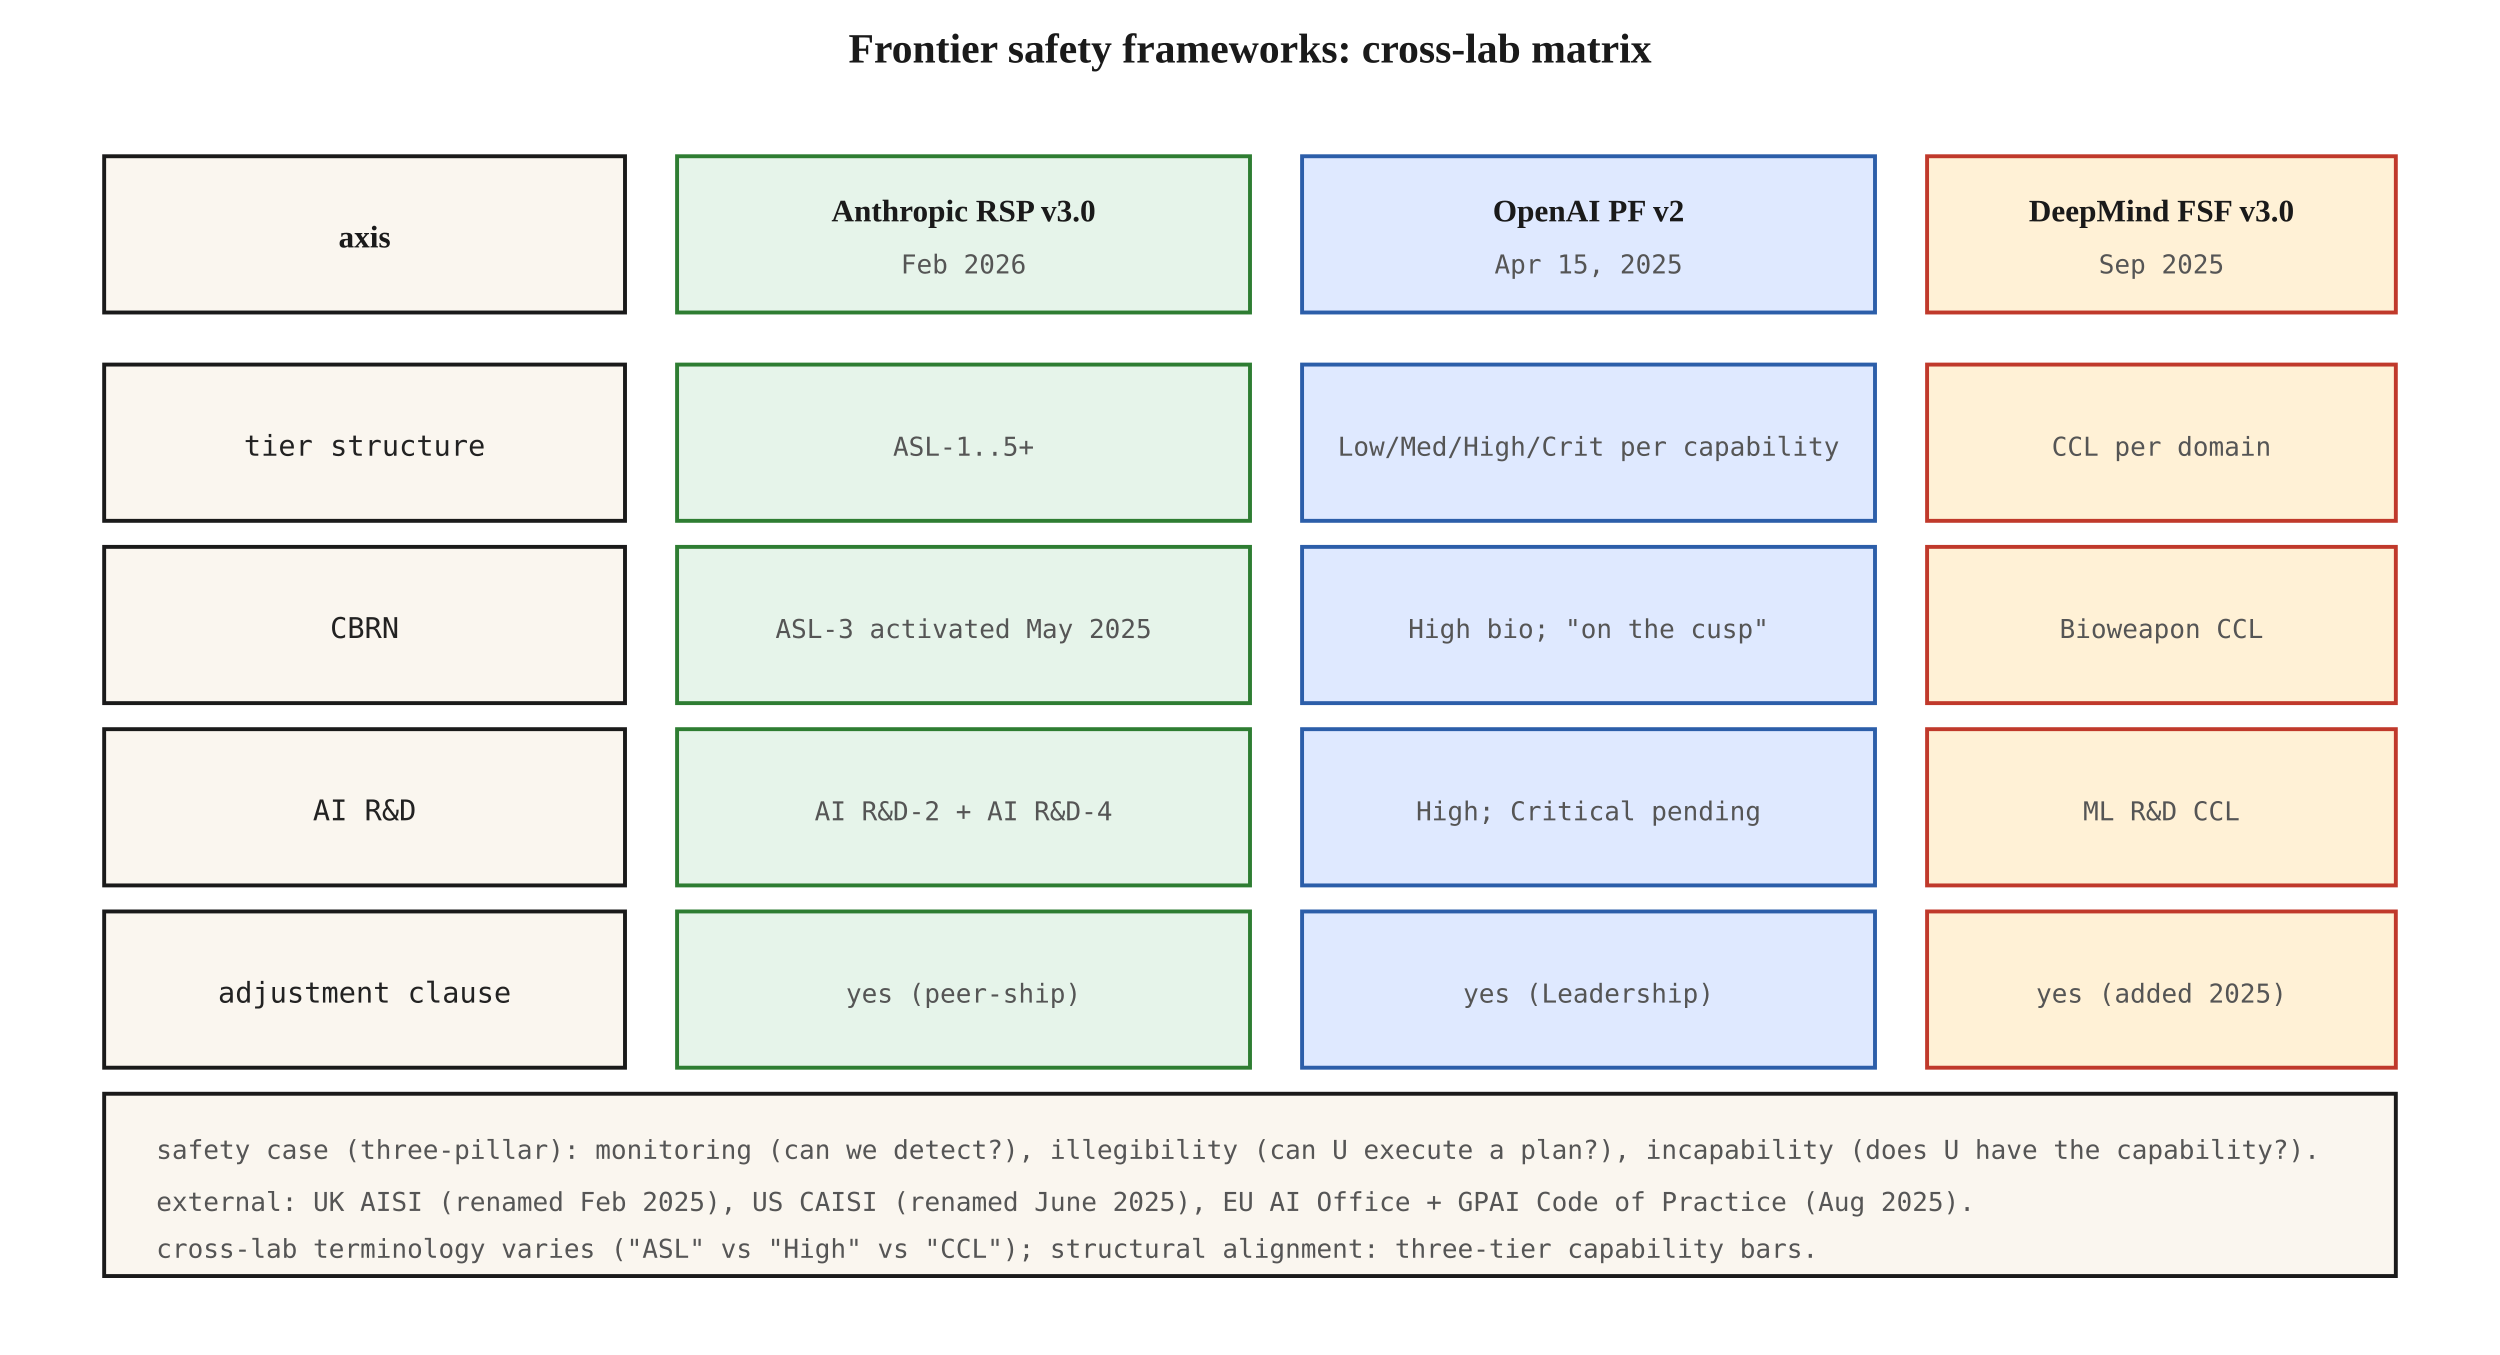
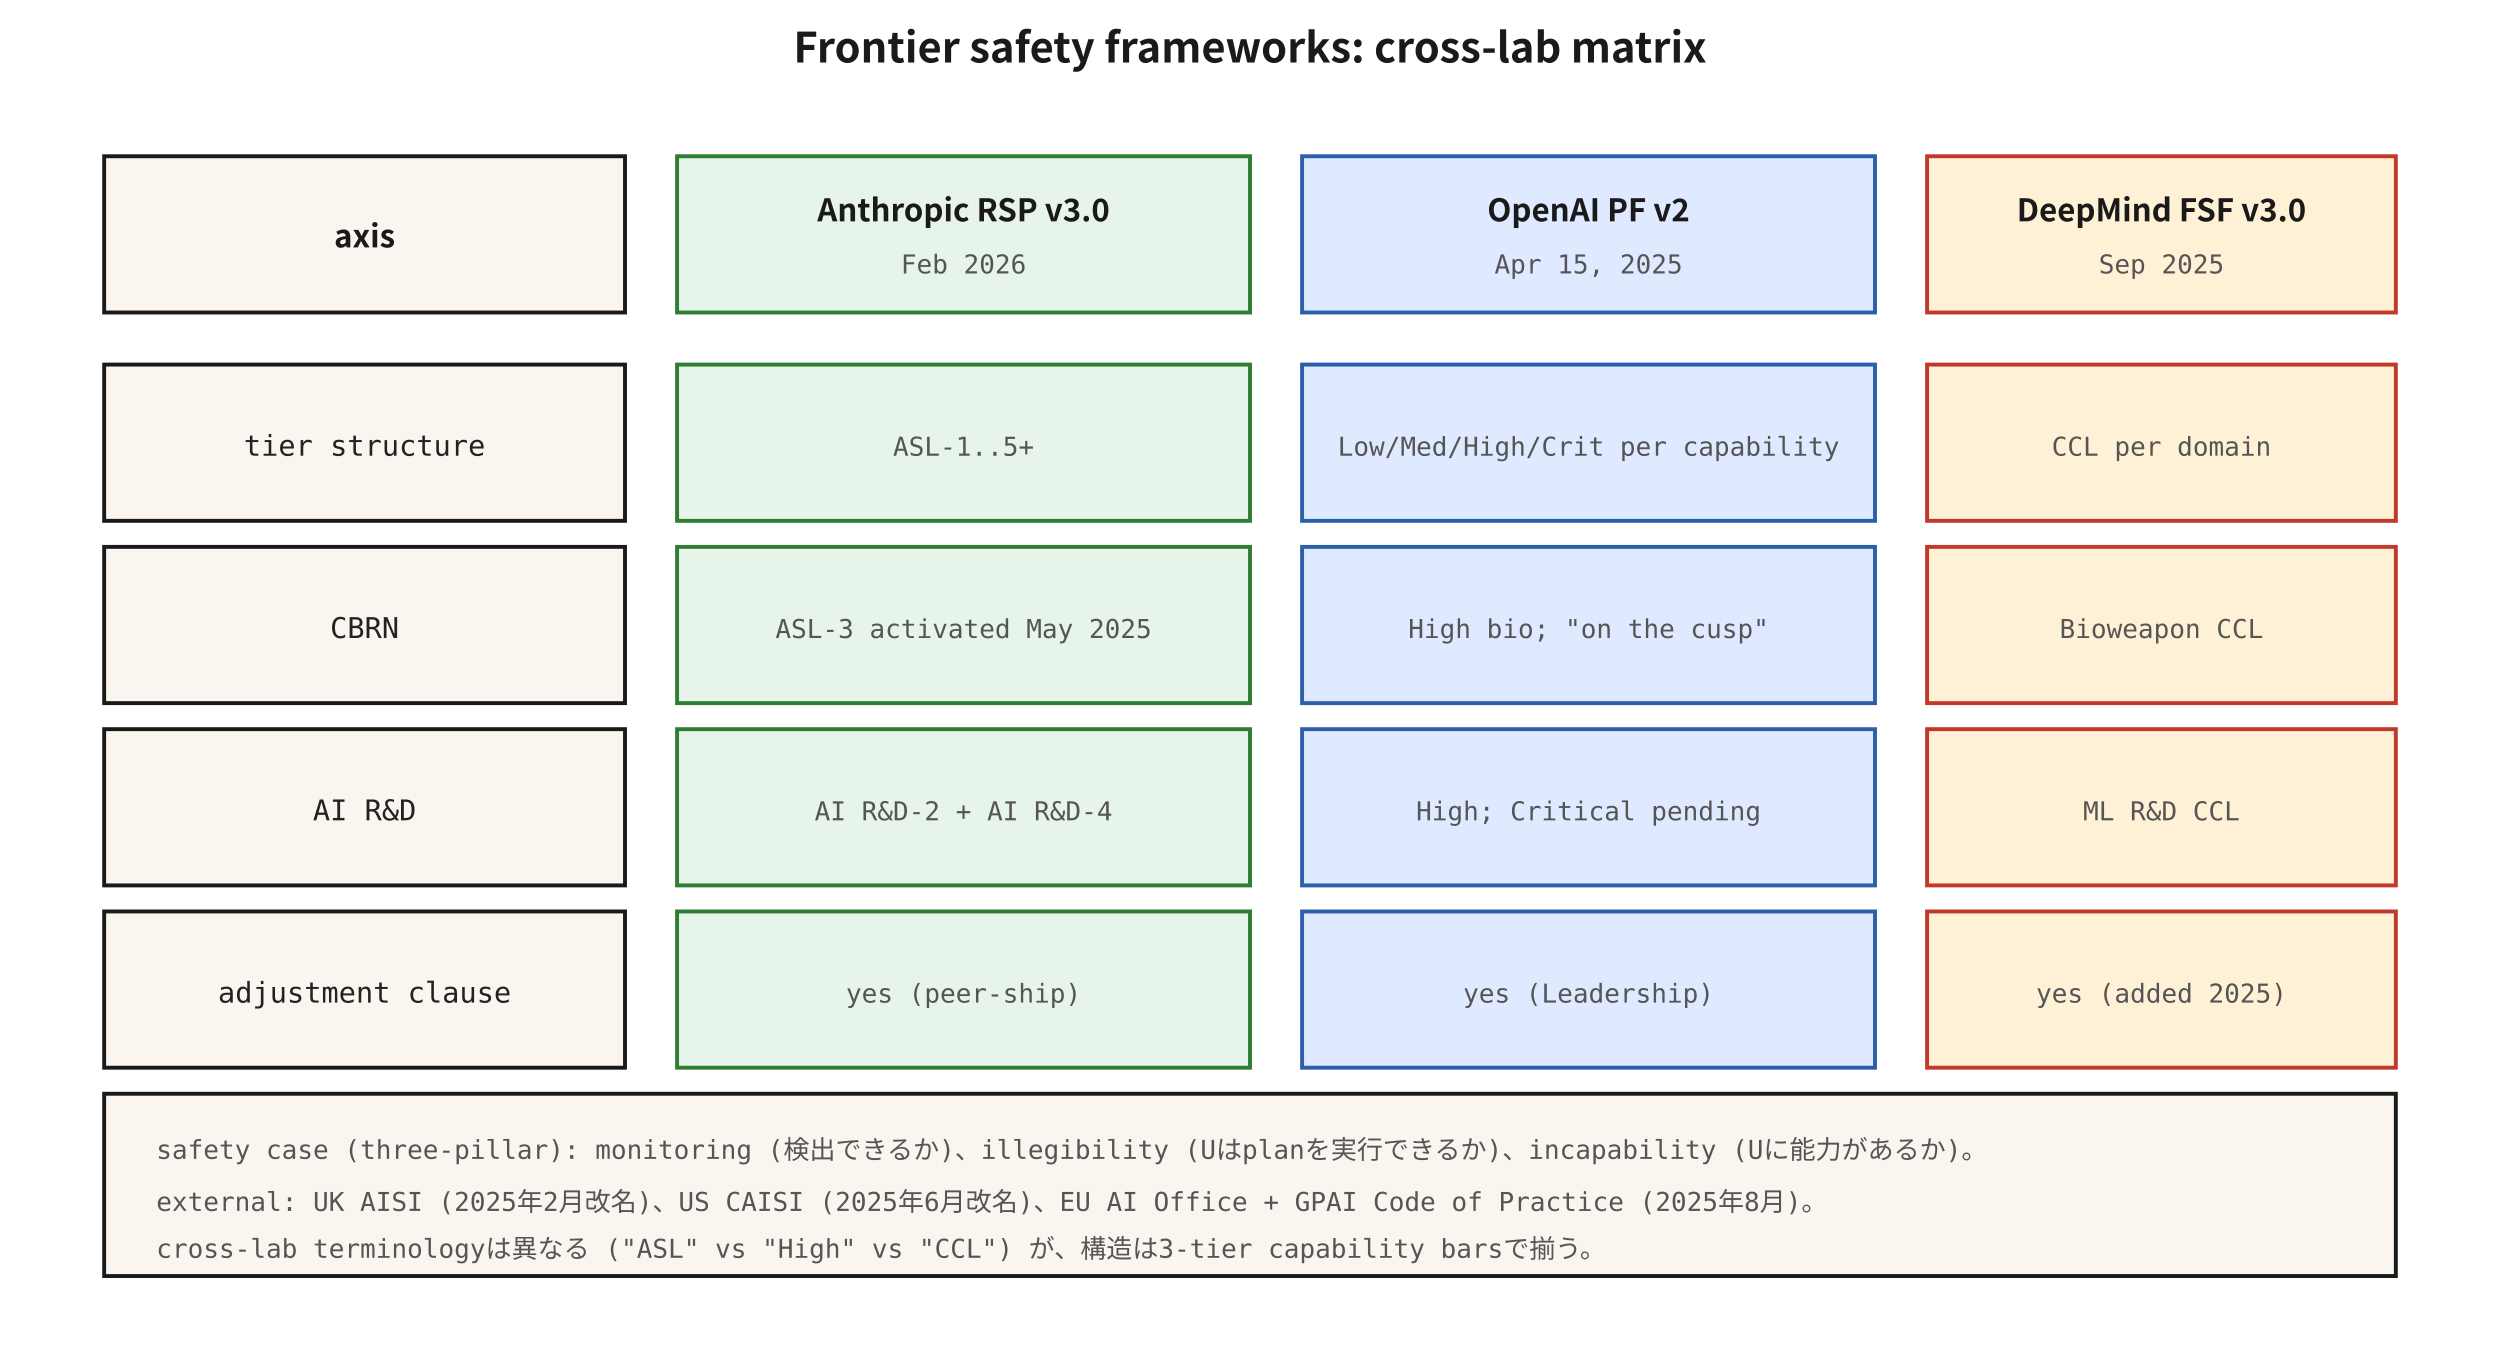
- <svg xmlns="http://www.w3.org/2000/svg" viewBox="0 0 960 520" font-family="Georgia, 'Times New Roman', serif">
+ <svg xmlns="http://www.w3.org/2000/svg" viewBox="0 0 960 520" font-family="'Hiragino Sans', 'Yu Gothic', 'Noto Sans CJK JP', sans-serif">
  <defs>
    <style>
      .box { fill: #faf6ef; stroke: #1a1a1a; stroke-width: 1.5; }
      .hot { fill: #fff1d6; stroke: #c0392b; stroke-width: 1.5; }
      .cool { fill: #e6f4ea; stroke: #2e7d32; stroke-width: 1.5; }
      .cold { fill: #dfe9ff; stroke: #2c5ea9; stroke-width: 1.5; }
-       .step { font-size: 11px; font-family: 'Menlo', monospace; fill: #222; }
-       .small { font-size: 10px; font-family: 'Menlo', monospace; fill: #555; }
+       .step { font-size: 11px; font-family: 'Hiragino Sans', 'Yu Gothic', 'Menlo', monospace; fill: #222; }
+       .small { font-size: 10px; font-family: 'Hiragino Sans', 'Yu Gothic', 'Menlo', monospace; fill: #555; }
      .caption { font-size: 11px; fill: #555; font-style: italic; }
      .title { font-size: 16px; font-weight: 700; fill: #1a1a1a; }
      .head { font-size: 12px; font-weight: 700; fill: #1a1a1a; }
    </style>
  </defs>
  <text x="480" y="24" text-anchor="middle" class="title">Frontier safety frameworks: cross-lab matrix</text>
  <rect x="40" y="60" width="200" height="60" class="box" />
  <text x="140" y="95" text-anchor="middle" class="head">axis</text>
  <rect x="260" y="60" width="220" height="60" class="cool" />
  <text x="370" y="85" text-anchor="middle" class="head">Anthropic RSP v3.0</text>
  <text x="370" y="105" text-anchor="middle" class="small">Feb 2026</text>
  <rect x="500" y="60" width="220" height="60" class="cold" />
  <text x="610" y="85" text-anchor="middle" class="head">OpenAI PF v2</text>
  <text x="610" y="105" text-anchor="middle" class="small">Apr 15, 2025</text>
  <rect x="740" y="60" width="180" height="60" class="hot" />
  <text x="830" y="85" text-anchor="middle" class="head">DeepMind FSF v3.0</text>
  <text x="830" y="105" text-anchor="middle" class="small">Sep 2025</text>
  <rect x="40" y="140" width="200" height="60" class="box" />
  <text x="140" y="175" text-anchor="middle" class="step">tier structure</text>
  <rect x="260" y="140" width="220" height="60" class="cool" />
  <text x="370" y="175" text-anchor="middle" class="small">ASL-1..5+</text>
  <rect x="500" y="140" width="220" height="60" class="cold" />
  <text x="610" y="175" text-anchor="middle" class="small">Low/Med/High/Crit per capability</text>
  <rect x="740" y="140" width="180" height="60" class="hot" />
  <text x="830" y="175" text-anchor="middle" class="small">CCL per domain</text>
  <rect x="40" y="210" width="200" height="60" class="box" />
  <text x="140" y="245" text-anchor="middle" class="step">CBRN</text>
  <rect x="260" y="210" width="220" height="60" class="cool" />
  <text x="370" y="245" text-anchor="middle" class="small">ASL-3 activated May 2025</text>
  <rect x="500" y="210" width="220" height="60" class="cold" />
  <text x="610" y="245" text-anchor="middle" class="small">High bio; "on the cusp"</text>
  <rect x="740" y="210" width="180" height="60" class="hot" />
  <text x="830" y="245" text-anchor="middle" class="small">Bioweapon CCL</text>
  <rect x="40" y="280" width="200" height="60" class="box" />
  <text x="140" y="315" text-anchor="middle" class="step">AI R&amp;D</text>
  <rect x="260" y="280" width="220" height="60" class="cool" />
  <text x="370" y="315" text-anchor="middle" class="small">AI R&amp;D-2 + AI R&amp;D-4</text>
  <rect x="500" y="280" width="220" height="60" class="cold" />
  <text x="610" y="315" text-anchor="middle" class="small">High; Critical pending</text>
  <rect x="740" y="280" width="180" height="60" class="hot" />
  <text x="830" y="315" text-anchor="middle" class="small">ML R&amp;D CCL</text>
  <rect x="40" y="350" width="200" height="60" class="box" />
  <text x="140" y="385" text-anchor="middle" class="step">adjustment clause</text>
  <rect x="260" y="350" width="220" height="60" class="cool" />
  <text x="370" y="385" text-anchor="middle" class="small">yes (peer-ship)</text>
  <rect x="500" y="350" width="220" height="60" class="cold" />
  <text x="610" y="385" text-anchor="middle" class="small">yes (Leadership)</text>
  <rect x="740" y="350" width="180" height="60" class="hot" />
  <text x="830" y="385" text-anchor="middle" class="small">yes (added 2025)</text>
  <rect x="40" y="420" width="880" height="70" class="box" />
-   <text x="60" y="445" class="small">safety case (three-pillar): monitoring (can we detect?), illegibility (can U execute a plan?), incapability (does U have the capability?).</text>
-   <text x="60" y="465" class="small">external: UK AISI (renamed Feb 2025), US CAISI (renamed June 2025), EU AI Office + GPAI Code of Practice (Aug 2025).</text>
-   <text x="60" y="483" class="small">cross-lab terminology varies ("ASL" vs "High" vs "CCL"); structural alignment: three-tier capability bars.</text>
+   <text x="60" y="445" class="small">safety case (three-pillar): monitoring (検出できるか)、illegibility (Uはplanを実行できるか)、incapability (Uに能力があるか)。</text>
+   <text x="60" y="465" class="small">external: UK AISI (2025年2月改名)、US CAISI (2025年6月改名)、EU AI Office + GPAI Code of Practice (2025年8月)。</text>
+   <text x="60" y="483" class="small">cross-lab terminologyは異なる ("ASL" vs "High" vs "CCL") が、構造は3-tier capability barsで揃う。</text>
</svg>
